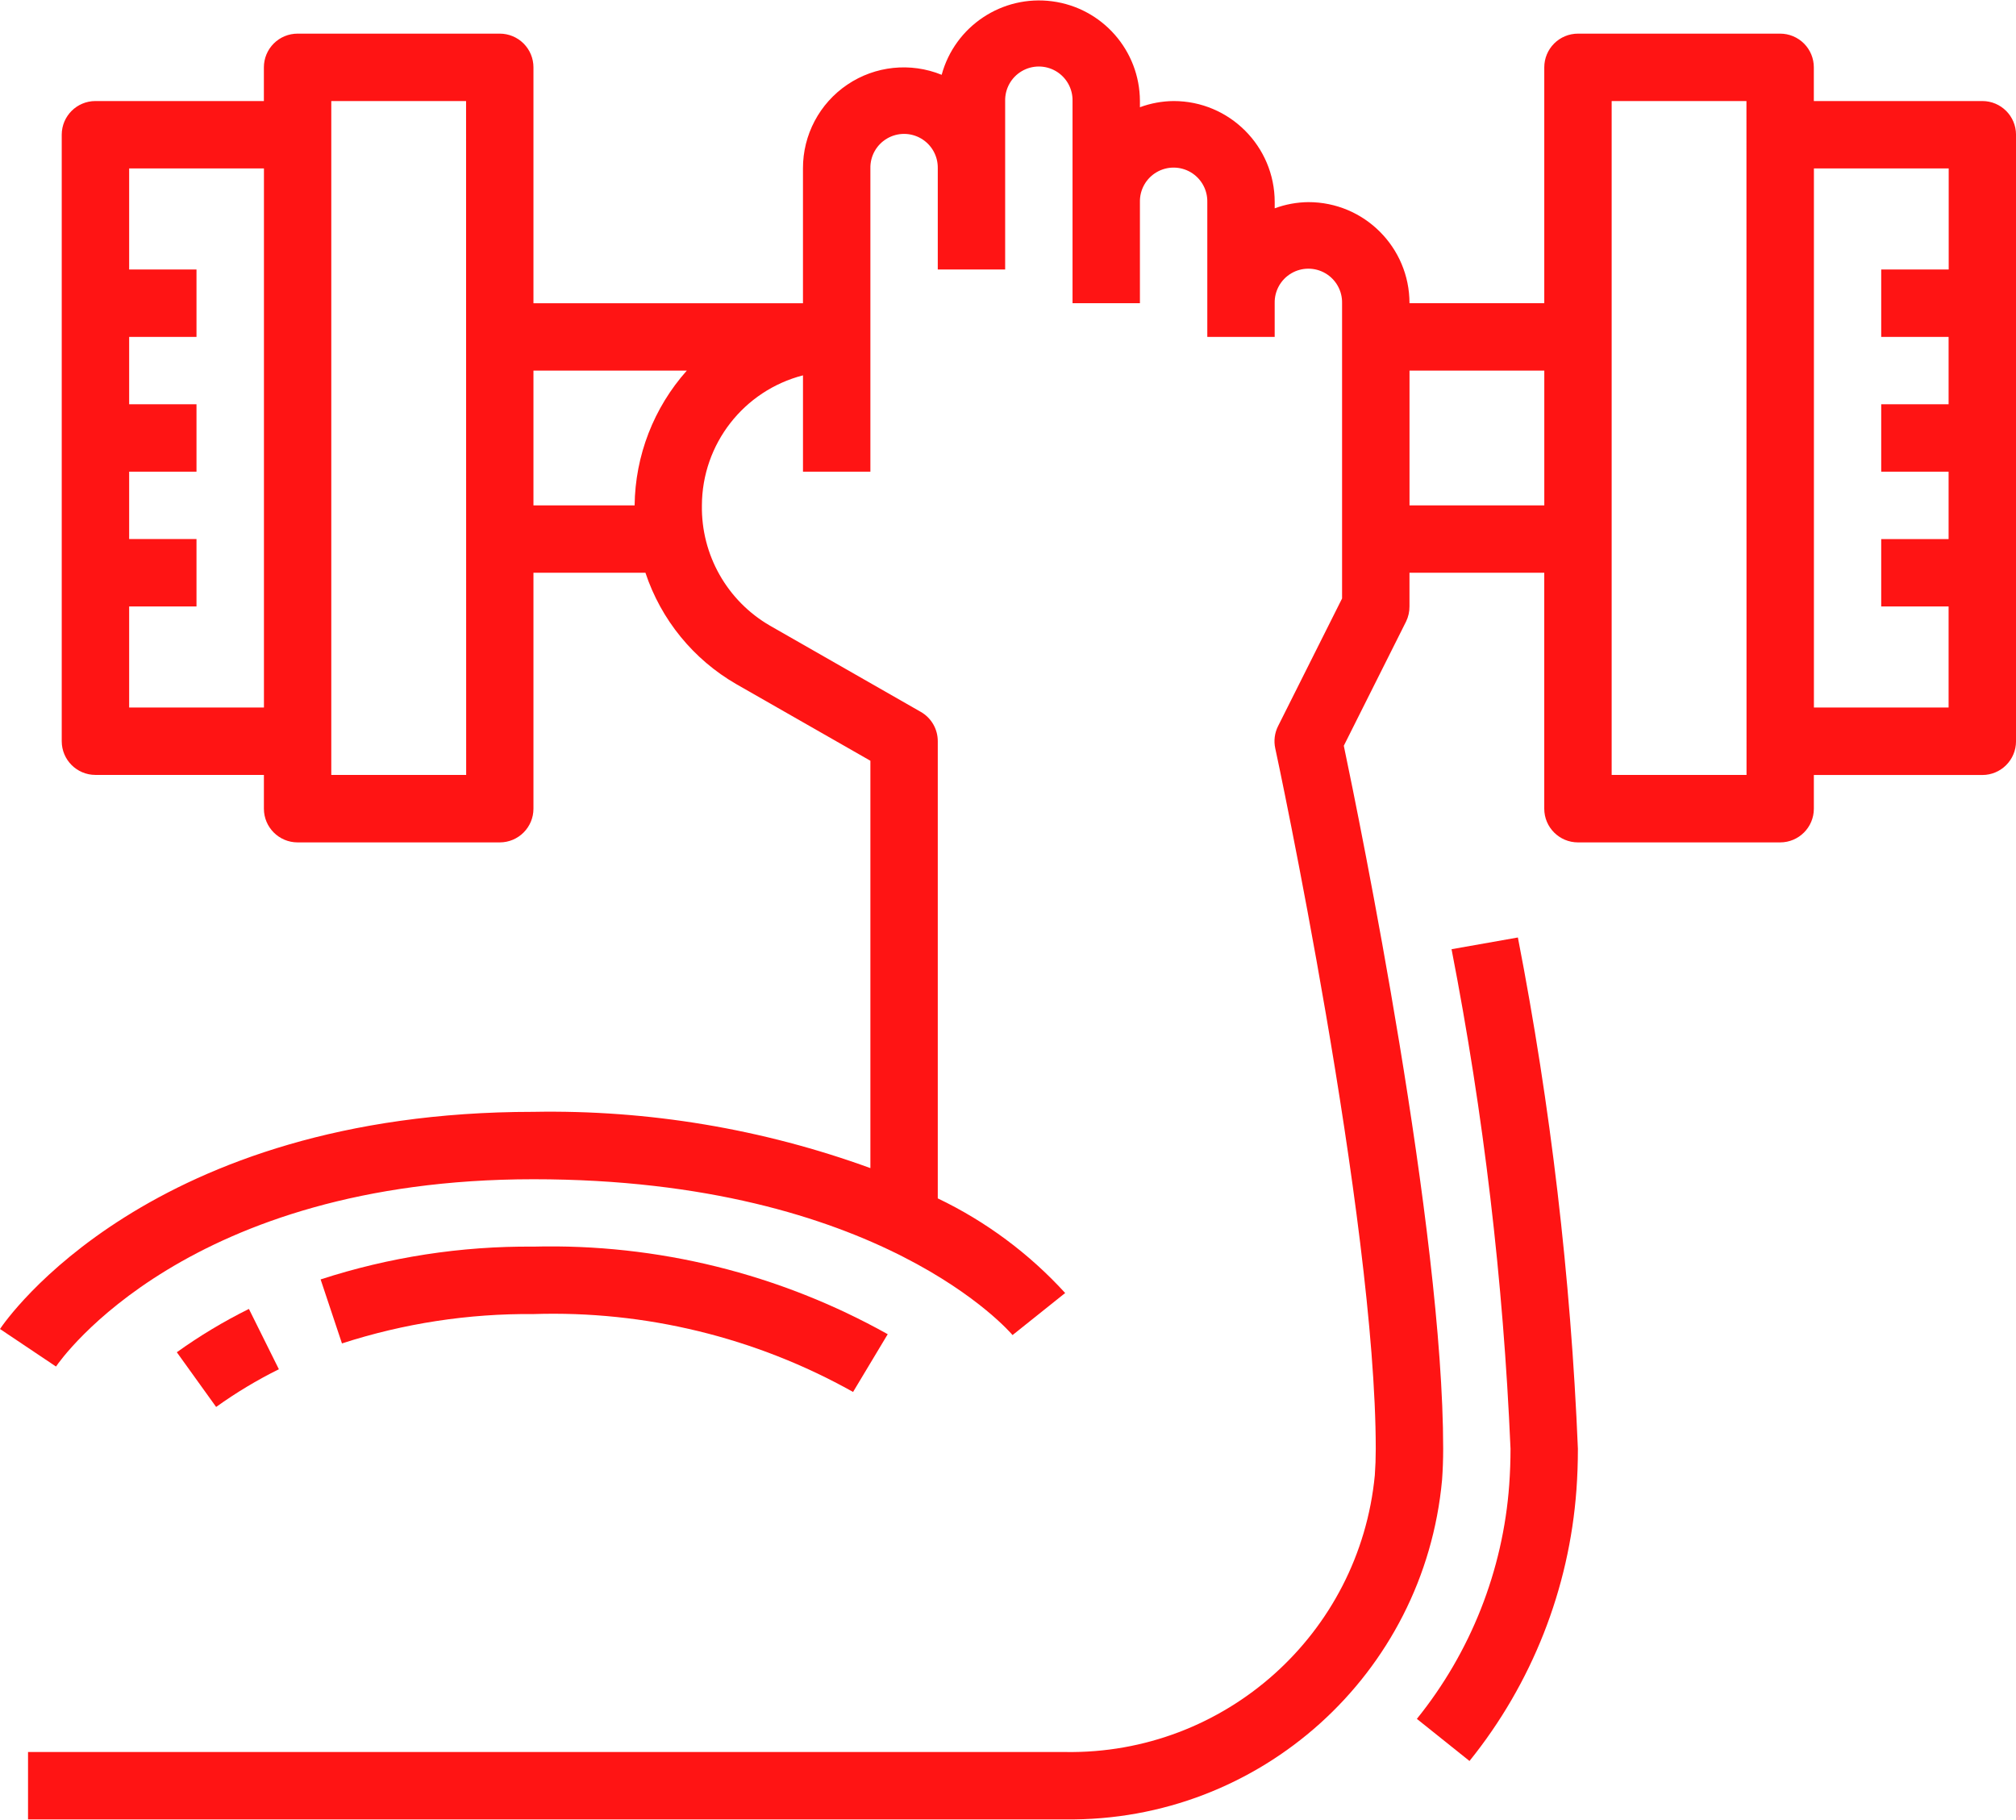
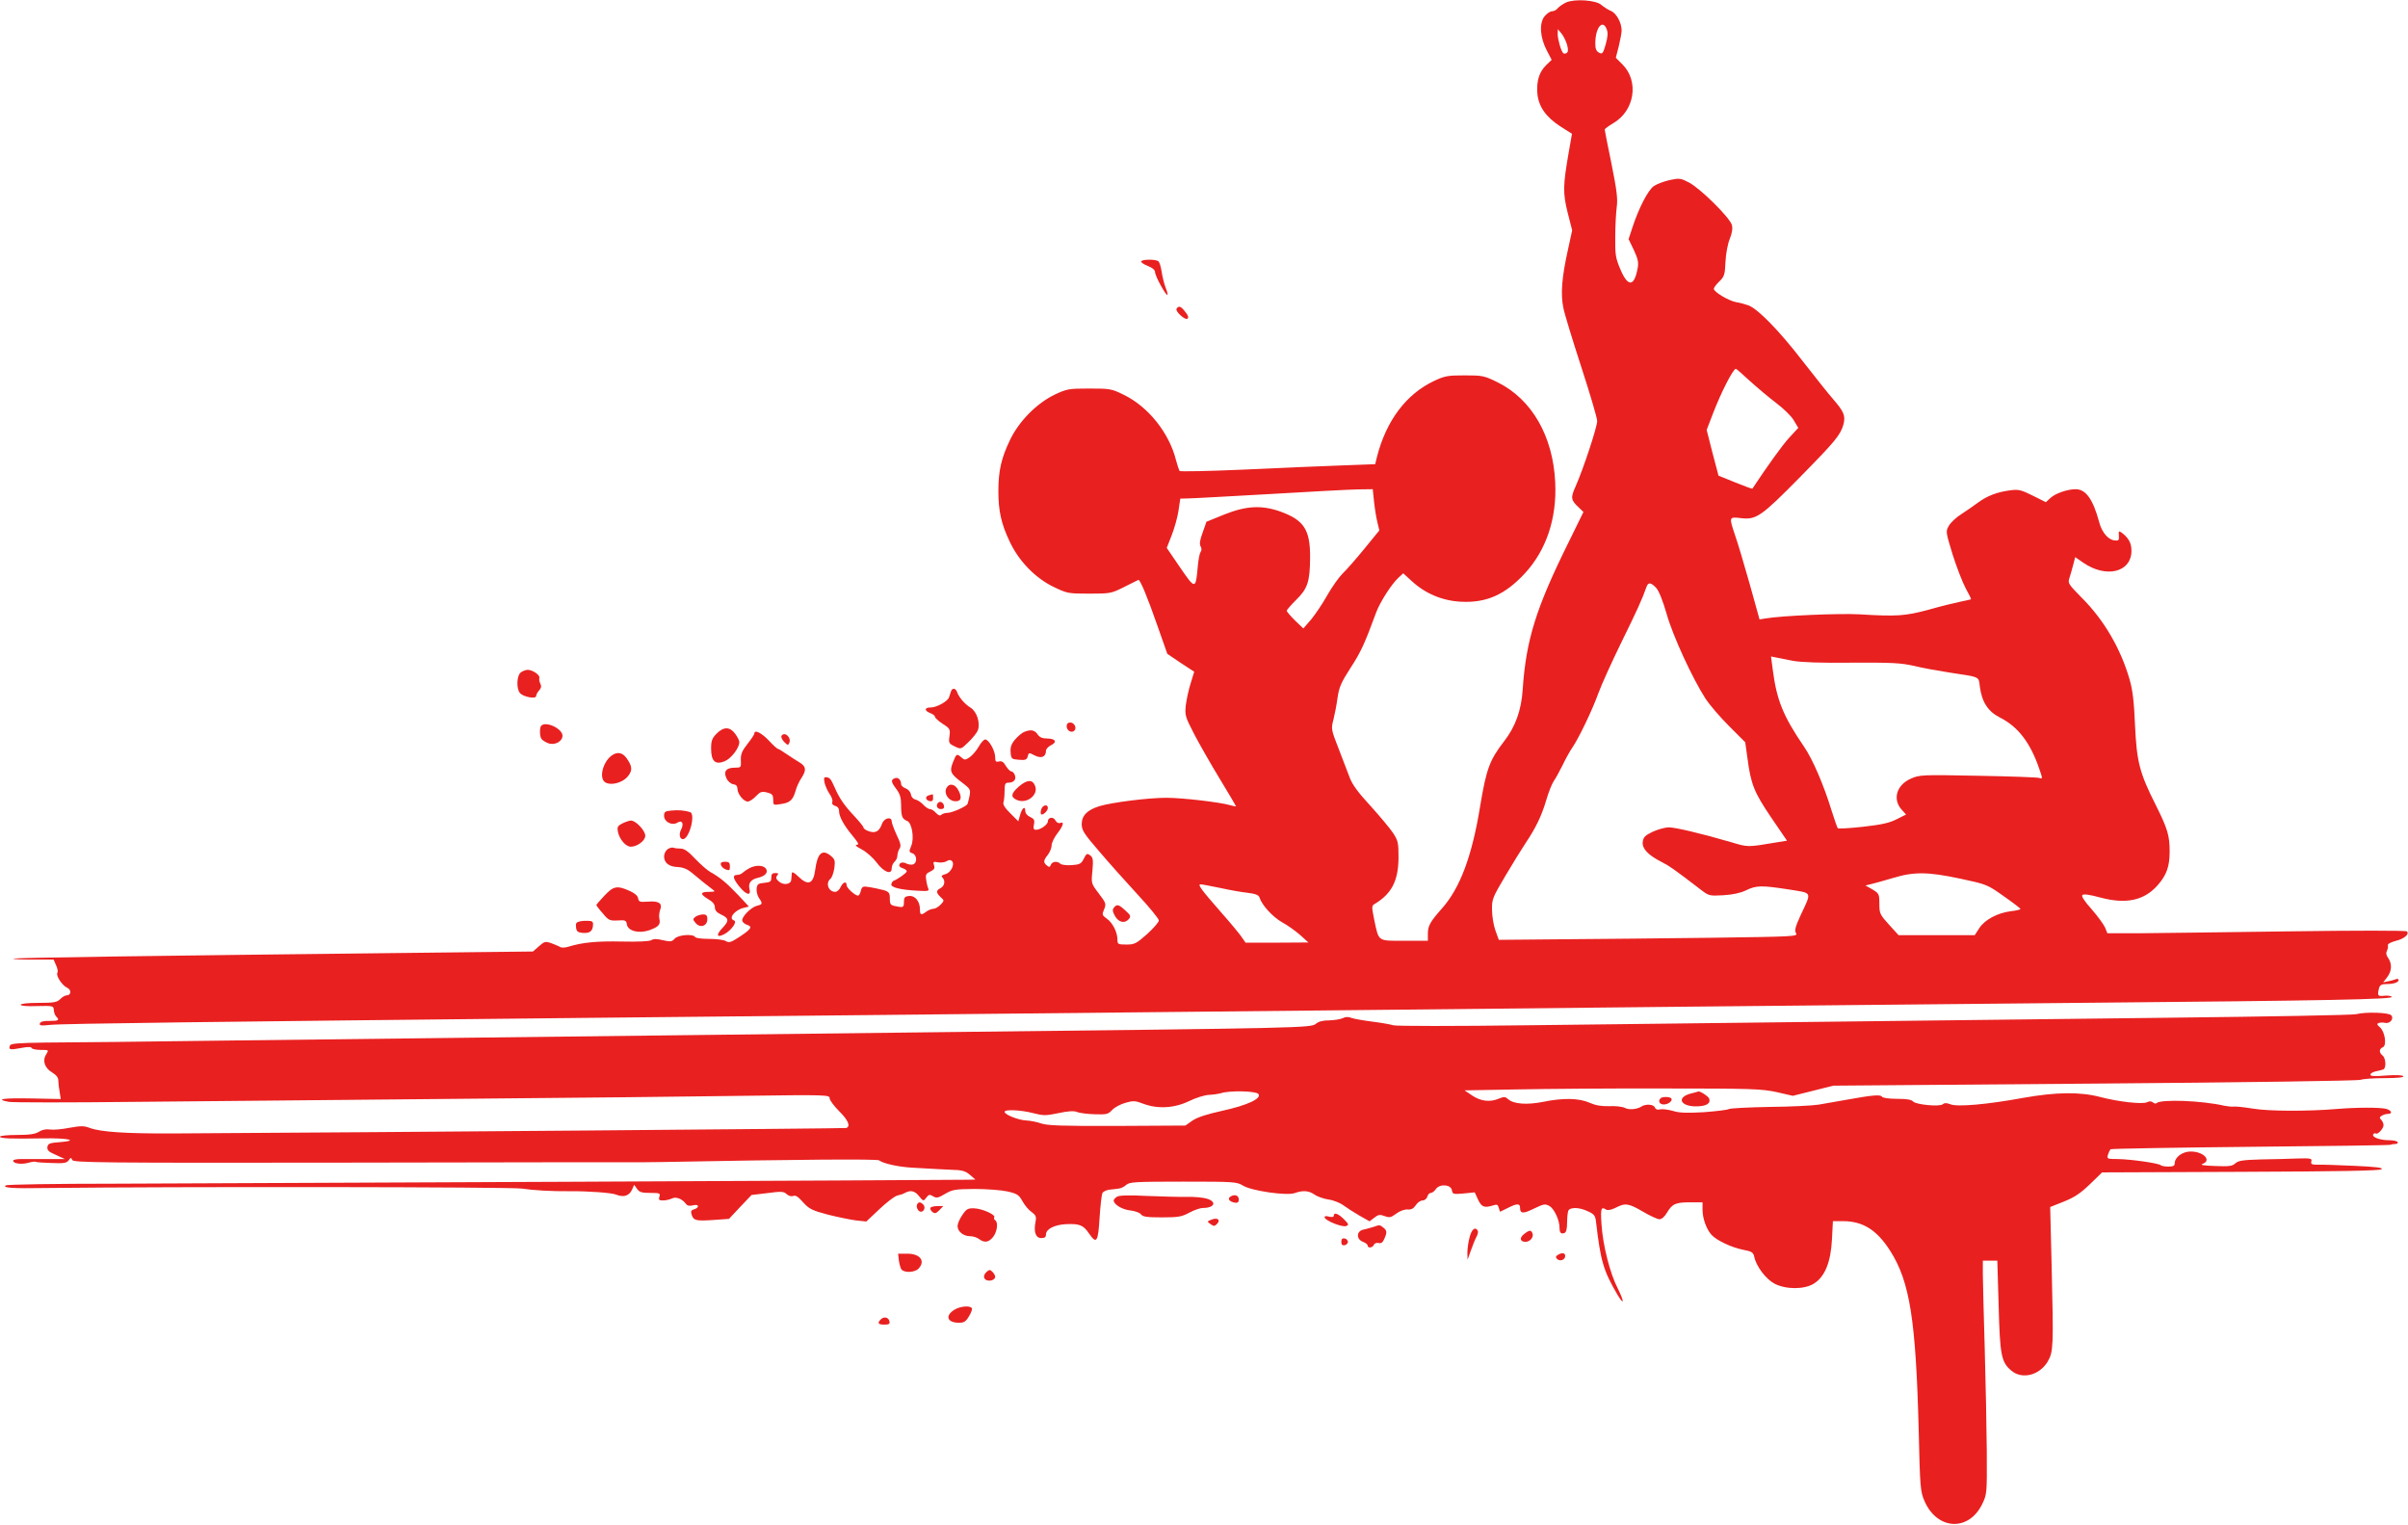
- <svg xmlns="http://www.w3.org/2000/svg" id="https:_www.flaticon.com_free-icon_muscle_1813361_term_fitness_20gym_page_3_position_28" data-name="https://www.flaticon.com/free-icon/muscle_1813361#term=fitness%20gym&amp;page=3&amp;position=28" width="99.898" height="90.16" viewBox="0 0 99.898 90.16">
-   <path id="Path_56" data-name="Path 56" d="M336.406,261.642l2.608,2.087a24.215,24.215,0,0,0,5.3-13.445q.072-.988.072-2.027a169.745,169.745,0,0,0-2.974-25.336l-3.287.581a167.082,167.082,0,0,1,2.922,24.754c0,.609-.022,1.2-.064,1.786A20.884,20.884,0,0,1,336.406,261.642Zm0,0" transform="translate(-266.197 -176.465)" fill="#ff1414" />
-   <path id="Path_57" data-name="Path 57" d="M98.228,5.333H89.88V3.663a1.669,1.669,0,0,0-1.67-1.67H78.193a1.669,1.669,0,0,0-1.67,1.67V15.351H69.844a5.009,5.009,0,0,0-5.009-5.009,4.948,4.948,0,0,0-1.67.307v-.307a5.009,5.009,0,0,0-5.009-5.009,4.948,4.948,0,0,0-1.67.307V5.333a5,5,0,0,0-9.824-1.3,4.992,4.992,0,0,0-6.873,4.642v6.679H26.434V3.663a1.669,1.669,0,0,0-1.67-1.67H14.746a1.669,1.669,0,0,0-1.67,1.67v1.67H4.728A1.669,1.669,0,0,0,3.059,7V37.056a1.67,1.67,0,0,0,1.67,1.67h8.348V40.4a1.67,1.67,0,0,0,1.67,1.67H24.764a1.67,1.67,0,0,0,1.67-1.67V28.708h5.549a10.022,10.022,0,0,0,4.508,5.523l6.639,3.793V58.21a46.338,46.338,0,0,0-16.7-2.788C7.4,55.422.292,65.743,0,66.183l2.775,1.86c.257-.379,6.513-9.281,23.659-9.281,17.211,0,23.684,7.651,23.74,7.722L52.782,64.4a20.569,20.569,0,0,0-6.313-4.69V37.056a1.669,1.669,0,0,0-.835-1.45l-7.48-4.276a6.759,6.759,0,0,1-3.373-5.962,6.679,6.679,0,0,1,5.009-6.442V23.7H43.13V8.672a1.67,1.67,0,1,1,3.339,0v5.009h3.339V5.333a1.67,1.67,0,1,1,3.339,0V15.351h3.339V10.342a1.67,1.67,0,1,1,3.339,0v6.679h3.339v-1.67a1.67,1.67,0,1,1,3.339,0V29.983l-3.172,6.326a1.664,1.664,0,0,0-.139,1.1c.058.233,4.98,23.337,4.98,34.714q0,.668-.046,1.305A15.166,15.166,0,0,1,52.789,87.145H1.389v3.339h51.4a18.514,18.514,0,0,0,18.669-16.82q.055-.753.055-1.546c0-10.845-4.137-31.086-4.924-34.837l3.087-6.158a1.677,1.677,0,0,0,.167-.746v-1.67h6.679V40.4a1.67,1.67,0,0,0,1.67,1.67H88.211a1.67,1.67,0,0,0,1.67-1.67v-1.67h8.348a1.67,1.67,0,0,0,1.67-1.67V7A1.669,1.669,0,0,0,98.228,5.333ZM6.4,35.387V30.378H9.737V27.038H6.4V23.7H9.737V20.36H6.4V17.021H9.737V13.681H6.4V8.672h6.679V35.387Zm16.7,3.339H16.416V5.333h6.679ZM26.434,18.69h7.6a10.21,10.21,0,0,0-2.587,6.679H26.434Zm43.411,6.679V18.69h6.679v6.679Zm16.7,13.357H79.862V5.333h6.679Zm3.339-3.339V8.672h6.679v5.009H93.219v3.339h3.339V20.36H93.219V23.7h3.339v3.339H93.219v3.339h3.339v5.009Zm0,0" transform="translate(0 -0.326)" fill="#ff1414" />
-   <path id="Path_58" data-name="Path 58" d="M102.506,303.476l1.717-2.861a34.193,34.193,0,0,0-17.555-4.34A33.224,33.224,0,0,0,76.121,297.9l1.058,3.172a29.891,29.891,0,0,1,9.489-1.455A30.42,30.42,0,0,1,102.506,303.476Zm0,0" transform="translate(-60.234 -234.5)" fill="#ff1414" />
-   <path id="Path_59" data-name="Path 59" d="M45.556,311.1a25.82,25.82,0,0,0-3.572,2.147l1.948,2.711a22.4,22.4,0,0,1,3.109-1.869Zm0,0" transform="translate(-33.222 -246.238)" fill="#ff1414" />
+ <svg xmlns="http://www.w3.org/2000/svg" version="1.0" width="1280pt" height="810pt" viewBox="0 0 1280 810" preserveAspectRatio="xMidYMid meet">
+   <g transform="translate(0,810) scale(0.1,-0.1)" fill="#e92020" stroke="none">
+     <path d="M8325 8087 c-17 -8 -36 -21 -44 -30 -7 -10 -22 -17 -31 -17 -10 0 -28 -12 -40 -27 -29 -37 -24 -112 12 -181 l26 -50 -29 -28 c-37 -36 -52 -84 -47 -150 6 -70 45 -126 124 -177 l60 -38 -17 -97 c-31 -178 -32 -217 -6 -322 l24 -94 -23 -106 c-32 -144 -39 -233 -24 -305 6 -33 50 -175 96 -317 46 -141 84 -270 84 -286 0 -31 -74 -256 -116 -350 -26 -58 -24 -70 19 -110 l24 -23 -77 -157 c-176 -355 -228 -523 -246 -787 -7 -110 -39 -198 -99 -275 -77 -100 -94 -146 -127 -344 -43 -266 -107 -436 -203 -544 -63 -71 -75 -93 -75 -134 l0 -38 -125 0 c-144 0 -135 -6 -160 111 -14 69 -14 75 1 84 91 54 127 123 128 246 0 80 -2 90 -29 132 -17 25 -71 90 -121 145 -64 69 -96 113 -109 148 -10 27 -37 96 -59 154 -40 102 -41 107 -28 155 7 28 17 80 22 117 8 56 19 81 70 160 54 83 74 127 134 290 20 56 83 154 119 187 l26 24 46 -42 c72 -66 162 -104 261 -109 135 -7 234 37 339 150 114 123 171 292 162 483 -11 246 -124 443 -306 533 -71 35 -80 37 -175 37 -92 0 -107 -3 -166 -31 -146 -70 -251 -210 -300 -400 l-10 -41 -187 -7 c-104 -4 -336 -13 -517 -22 -181 -8 -332 -11 -336 -7 -3 5 -12 31 -19 58 -36 144 -147 283 -276 346 -67 33 -74 34 -185 34 -109 0 -119 -2 -183 -32 -96 -46 -192 -143 -239 -243 -46 -96 -61 -164 -61 -270 0 -105 15 -174 60 -268 48 -103 134 -192 231 -240 75 -36 78 -37 192 -37 112 0 117 1 185 35 39 19 72 36 76 38 9 4 49 -93 103 -248 l51 -145 71 -48 72 -47 -19 -62 c-11 -34 -22 -87 -26 -118 -5 -52 -2 -61 44 -150 27 -52 88 -159 136 -238 48 -79 87 -145 87 -147 0 -2 -15 1 -32 6 -56 16 -255 39 -338 39 -95 0 -287 -24 -354 -44 -66 -20 -96 -50 -96 -96 0 -33 12 -51 94 -146 51 -60 143 -163 204 -229 61 -66 112 -128 112 -137 0 -9 -28 -41 -62 -72 -58 -51 -67 -56 -110 -56 -45 0 -48 2 -48 25 0 40 -25 90 -56 112 -26 19 -27 22 -15 50 12 29 10 34 -28 84 -41 54 -41 54 -34 122 5 59 3 69 -12 81 -17 12 -20 10 -34 -18 -14 -27 -21 -31 -65 -34 -27 -2 -54 2 -59 7 -16 16 -44 13 -51 -5 -5 -13 -9 -14 -21 -4 -20 16 -19 27 5 57 11 14 20 37 20 50 0 14 14 42 30 63 32 41 39 66 15 56 -9 -3 -19 3 -25 14 -11 21 -40 17 -40 -6 0 -16 -39 -44 -62 -44 -14 0 -16 6 -12 28 5 23 1 30 -20 40 -16 7 -26 20 -26 32 0 30 -18 15 -28 -23 l-9 -32 -42 42 c-29 28 -41 48 -37 59 3 8 6 36 6 60 0 35 3 44 18 44 30 0 45 16 37 39 -3 11 -12 21 -19 21 -6 0 -19 13 -29 29 -12 21 -22 28 -37 24 -17 -4 -20 0 -20 23 0 34 -34 94 -53 94 -7 0 -23 -17 -35 -39 -12 -21 -34 -46 -48 -56 -23 -15 -27 -15 -43 -1 -25 22 -27 21 -45 -24 -20 -50 -14 -63 48 -109 43 -33 46 -37 40 -70 -4 -20 -9 -39 -11 -44 -8 -14 -82 -47 -106 -47 -12 0 -28 -5 -33 -10 -7 -7 -16 -4 -29 10 -10 11 -24 20 -32 20 -8 0 -24 11 -36 24 -12 13 -31 25 -42 27 -12 3 -21 14 -23 27 -2 13 -14 27 -28 32 -13 5 -24 15 -24 22 0 23 -16 39 -33 32 -23 -8 -21 -20 8 -58 19 -26 25 -45 25 -87 0 -58 6 -72 32 -82 25 -9 39 -91 22 -132 -13 -31 -12 -34 6 -40 24 -8 27 -50 4 -59 -8 -3 -24 -1 -35 4 -20 11 -39 6 -39 -10 0 -5 9 -12 20 -15 11 -3 20 -11 20 -16 0 -8 -49 -43 -72 -51 -3 -2 -8 -9 -10 -17 -4 -17 46 -30 140 -35 56 -3 62 -2 56 13 -4 9 -9 30 -11 47 -4 25 0 32 22 42 21 10 25 17 20 33 -6 19 -4 21 21 16 15 -3 36 0 46 6 12 8 21 8 28 1 17 -17 -5 -62 -35 -70 -19 -5 -23 -10 -16 -17 17 -17 13 -45 -9 -57 -25 -13 -25 -24 0 -48 20 -18 20 -18 0 -40 -12 -12 -29 -22 -38 -22 -10 0 -27 -7 -38 -15 -28 -21 -34 -19 -34 13 0 42 -27 74 -58 70 -22 -2 -27 -8 -27 -30 0 -31 -3 -33 -45 -24 -26 5 -30 10 -30 40 0 30 -4 36 -32 45 -18 5 -52 12 -74 16 -38 6 -42 4 -48 -19 -3 -14 -10 -26 -15 -26 -16 0 -61 41 -61 56 0 23 -19 16 -32 -11 -6 -14 -19 -25 -28 -25 -36 0 -53 46 -26 69 8 6 17 32 21 57 5 39 3 47 -17 64 -47 40 -73 17 -85 -75 -10 -74 -38 -84 -90 -33 -22 21 -33 27 -34 17 -1 -7 -2 -23 -3 -34 -1 -26 -42 -32 -67 -9 -14 13 -16 20 -8 31 9 10 7 13 -10 13 -16 0 -21 -6 -21 -24 0 -21 -5 -25 -37 -28 -33 -3 -38 -7 -41 -30 -2 -15 4 -38 12 -50 21 -30 20 -35 -11 -42 -33 -9 -84 -62 -77 -81 3 -8 14 -17 25 -20 30 -10 23 -22 -37 -62 -47 -31 -58 -35 -75 -25 -10 7 -50 12 -88 12 -39 0 -73 4 -76 10 -11 18 -90 12 -109 -9 -14 -16 -22 -17 -62 -8 -32 8 -51 8 -62 0 -11 -6 -72 -9 -157 -7 -133 3 -210 -5 -282 -27 -18 -6 -39 -7 -45 -2 -7 4 -28 13 -47 20 -32 11 -37 10 -66 -16 l-32 -28 -624 -7 c-1447 -16 -2132 -26 -2137 -31 -3 -3 44 -5 104 -5 l109 0 13 -30 c8 -16 11 -34 7 -40 -9 -15 25 -67 51 -79 25 -11 23 -41 -2 -41 -8 0 -23 -9 -34 -20 -17 -17 -33 -20 -115 -20 -56 0 -95 -4 -95 -10 0 -6 35 -9 87 -7 86 2 88 1 89 -21 1 -13 6 -28 13 -35 19 -19 13 -23 -36 -23 -31 1 -48 -4 -51 -13 -4 -12 6 -13 54 -8 59 7 888 17 2824 37 569 6 1467 15 1995 20 528 5 1415 14 1970 20 556 6 1426 15 1935 20 509 5 1434 14 2055 20 1349 12 1677 19 1669 32 -4 5 -22 8 -40 6 -35 -4 -38 0 -28 40 5 17 14 22 39 22 40 0 65 9 65 22 0 6 -8 7 -17 3 -10 -4 -29 -9 -42 -11 l-23 -5 21 27 c25 32 27 71 6 102 -11 15 -13 27 -7 39 5 10 7 23 5 29 -2 7 15 16 40 23 47 11 76 36 61 51 -5 5 -273 5 -634 0 -344 -5 -700 -9 -791 -10 l-167 0 -12 30 c-7 16 -39 60 -71 97 -39 43 -56 70 -50 76 7 7 40 2 95 -13 138 -37 234 -16 306 66 47 54 63 99 63 179 0 84 -11 121 -74 247 -86 170 -101 229 -110 423 -5 125 -13 190 -29 244 -47 164 -137 318 -257 437 -67 68 -72 75 -63 101 5 15 14 47 20 70 l11 42 42 -29 c122 -85 257 -52 257 63 0 41 -15 68 -52 96 -15 11 -17 9 -15 -16 2 -24 -1 -28 -23 -25 -33 3 -67 42 -81 95 -33 123 -71 177 -126 177 -43 0 -107 -22 -133 -46 l-25 -23 -70 35 c-62 31 -76 34 -120 28 -69 -9 -121 -29 -169 -64 -23 -17 -63 -45 -91 -63 -27 -17 -57 -45 -66 -62 -17 -29 -16 -33 20 -151 21 -66 52 -147 69 -179 18 -32 31 -59 29 -60 -1 -1 -27 -7 -57 -13 -30 -6 -107 -25 -170 -43 -124 -33 -168 -36 -365 -24 -108 6 -415 -7 -501 -22 l-31 -5 -52 187 c-29 102 -63 218 -77 257 -34 102 -35 102 32 94 80 -9 107 10 310 216 191 194 217 226 233 282 12 46 3 68 -56 136 -22 25 -94 115 -160 200 -125 162 -238 278 -289 297 -16 6 -45 14 -65 17 -39 7 -119 54 -119 71 0 6 13 24 29 39 27 26 30 36 33 105 2 42 12 96 23 122 12 30 16 55 11 73 -9 38 -169 196 -228 226 -44 23 -51 24 -103 13 -30 -7 -68 -21 -84 -32 -31 -22 -80 -117 -113 -218 l-21 -64 28 -58 c22 -48 26 -66 20 -97 -18 -98 -51 -101 -91 -7 -26 61 -29 78 -28 173 0 58 4 130 8 160 6 44 0 90 -28 230 -20 96 -36 178 -36 182 0 3 20 18 45 33 114 66 139 223 49 313 l-35 35 16 62 c8 34 15 71 15 83 0 41 -28 92 -57 104 -15 6 -38 21 -51 32 -29 26 -142 33 -187 13z m216 -143 c7 -20 5 -41 -6 -81 -14 -48 -18 -52 -35 -43 -15 8 -20 21 -20 49 0 84 39 132 61 75z m-211 -82 c7 -27 6 -38 -3 -44 -6 -4 -15 -4 -18 0 -12 13 -29 75 -29 101 l1 26 19 -23 c11 -13 24 -40 30 -60z m973 -1788 c40 -36 103 -89 140 -117 37 -28 79 -68 92 -91 l24 -40 -48 -52 c-37 -40 -115 -149 -196 -271 -1 -2 -42 13 -91 33 l-89 36 -32 121 -31 122 33 86 c44 115 108 239 122 239 3 0 37 -30 76 -66z m-1999 -641 c4 -38 12 -87 18 -110 l10 -42 -80 -98 c-44 -54 -96 -113 -116 -132 -19 -19 -56 -71 -81 -115 -25 -45 -64 -102 -86 -129 l-41 -47 -44 42 c-24 24 -44 47 -44 52 0 5 22 30 49 57 62 60 74 98 75 224 1 150 -32 201 -160 247 -97 34 -180 30 -295 -16 l-96 -39 -20 -57 c-15 -40 -18 -61 -11 -74 6 -11 6 -22 0 -29 -5 -7 -12 -41 -15 -77 -11 -124 -13 -124 -94 -6 l-71 104 25 64 c14 35 31 93 37 131 l10 67 41 1 c22 0 216 11 430 23 215 13 427 24 471 25 l81 1 7 -67z m1500 -458 c14 -15 35 -68 55 -137 33 -118 138 -345 208 -453 22 -33 78 -98 125 -145 l85 -85 12 -86 c18 -138 36 -181 126 -314 l84 -123 -62 -10 c-148 -25 -145 -25 -235 2 -161 47 -297 79 -333 79 -19 -1 -57 -11 -85 -24 -41 -20 -49 -29 -52 -55 -3 -35 29 -69 102 -106 38 -19 64 -37 201 -142 49 -38 50 -38 125 -34 51 3 92 12 121 26 55 27 83 27 226 5 130 -21 124 -9 65 -136 -29 -63 -34 -82 -25 -97 11 -17 -8 -18 -455 -24 -257 -3 -615 -7 -796 -8 l-329 -3 -18 50 c-10 28 -18 77 -18 110 -1 56 3 65 71 180 39 66 88 145 108 175 53 79 85 144 110 230 12 41 30 86 40 100 10 14 31 53 48 87 16 34 39 74 50 90 33 47 108 203 138 288 16 44 71 166 122 270 82 167 110 227 135 298 9 24 24 21 51 -8z m726 -387 c43 -8 151 -12 314 -10 211 1 260 -1 330 -17 44 -11 128 -26 186 -35 170 -26 157 -20 164 -75 11 -82 43 -132 106 -164 97 -49 162 -133 210 -273 18 -52 18 -55 2 -49 -9 4 -157 9 -327 12 -298 6 -312 5 -357 -15 -78 -34 -100 -112 -47 -168 l21 -23 -50 -25 c-39 -20 -81 -29 -179 -40 -70 -8 -131 -11 -134 -8 -3 4 -18 46 -33 94 -41 134 -100 272 -146 339 -112 164 -146 248 -167 412 l-9 68 25 -5 c14 -3 55 -11 91 -18z m891 -1158 c139 -30 143 -31 230 -93 49 -34 89 -65 89 -68 0 -3 -23 -9 -52 -12 -70 -9 -138 -45 -167 -90 l-24 -37 -203 0 -202 0 -51 56 c-48 53 -51 59 -51 110 0 52 -2 56 -37 77 l-37 21 29 7 c17 4 68 18 115 32 114 35 187 34 361 -3z m-3936 -49 c50 -11 116 -23 147 -26 42 -5 59 -12 63 -25 13 -41 69 -102 119 -131 30 -16 74 -48 98 -69 l43 -39 -167 -1 -167 0 -23 33 c-12 17 -60 75 -106 127 -106 121 -128 150 -110 150 8 0 54 -9 103 -19z" />
+     <path d="M6066 6711 c-3 -4 12 -15 34 -24 26 -10 40 -22 40 -34 0 -20 59 -128 66 -120 2 2 -2 19 -10 38 -7 19 -17 57 -21 84 -4 28 -12 53 -18 57 -17 11 -85 10 -91 -1z" />
+     <path d="M6254 6459 c-8 -13 44 -61 57 -53 10 6 5 19 -19 47 -17 20 -28 22 -38 6z" />
+     <path d="M2768 4526 c-21 -16 -24 -84 -5 -108 16 -22 87 -35 87 -17 0 7 7 20 16 30 11 12 13 23 6 36 -5 10 -7 23 -5 30 5 15 -36 43 -62 43 -11 0 -28 -7 -37 -14z" />
+     <path d="M5055 4425 c-3 -8 -7 -22 -10 -30 -6 -22 -66 -55 -97 -55 -35 0 -36 -17 -3 -30 14 -5 25 -14 25 -20 0 -5 18 -22 41 -37 39 -25 41 -29 36 -66 -5 -35 -3 -39 28 -54 33 -16 33 -16 73 23 23 22 45 50 50 63 14 39 -6 100 -39 120 -30 18 -62 55 -72 84 -8 21 -26 22 -32 2z" />
+     <path d="M5670 4240 c0 -23 26 -38 41 -23 14 14 0 43 -22 43 -12 0 -19 -7 -19 -20z" />
+     <path d="M2877 4243 c-9 -9 -9 -55 1 -70 4 -6 20 -17 36 -23 34 -13 76 9 76 40 0 37 -88 79 -113 53z" />
+     <path d="M3809 4201 c-24 -25 -29 -38 -29 -79 0 -68 22 -88 72 -68 35 15 78 71 78 102 0 8 -10 28 -22 44 -28 38 -61 39 -99 1z" />
+     <path d="M5444 4210 c-11 -4 -33 -23 -48 -40 -21 -25 -26 -41 -24 -69 3 -34 5 -36 44 -39 35 -3 42 0 47 18 5 21 7 21 37 5 35 -18 60 -8 60 25 0 9 12 22 26 29 35 16 25 36 -19 36 -27 0 -41 6 -52 23 -17 23 -36 26 -71 12z" />
+     <path d="M4010 4202 c0 -5 -16 -30 -37 -56 -29 -37 -36 -55 -35 -86 2 -39 1 -40 -32 -40 -46 0 -62 -20 -44 -57 7 -16 23 -29 36 -31 15 -2 22 -10 22 -25 1 -28 33 -67 55 -67 9 0 29 13 43 28 24 25 31 27 60 20 27 -7 32 -13 32 -38 0 -30 0 -30 43 -23 47 7 62 21 77 73 5 19 19 49 30 65 27 41 25 61 -7 81 -16 9 -47 30 -70 45 -23 16 -44 29 -48 29 -4 0 -26 20 -49 45 -38 40 -76 59 -76 37z" />
+     <path d="M4154 4189 c-3 -6 3 -20 14 -32 19 -19 22 -19 28 -4 11 29 -26 61 -42 36z" />
+     <path d="M3252 4085 c-49 -35 -70 -125 -33 -144 31 -17 89 -1 117 31 27 33 26 54 -5 98 -22 31 -49 36 -79 15z" />
+     <path d="M4383 3940 c4 -17 16 -44 27 -60 11 -15 18 -35 14 -43 -3 -9 3 -16 15 -20 13 -3 21 -13 21 -27 0 -30 26 -77 72 -132 32 -39 36 -48 21 -48 -10 -1 1 -11 27 -24 25 -13 60 -44 79 -69 38 -52 81 -69 81 -32 0 12 7 28 15 35 8 7 15 21 15 31 0 11 5 28 11 38 10 14 7 29 -15 74 -14 31 -26 63 -26 71 0 28 -40 19 -51 -11 -15 -42 -35 -53 -70 -41 -16 5 -29 14 -29 20 0 5 -23 33 -51 63 -49 52 -77 92 -100 145 -22 49 -26 55 -44 59 -15 2 -17 -2 -12 -29z" />
+     <path d="M5415 3919 c-41 -36 -44 -55 -11 -70 54 -25 120 28 97 77 -14 33 -43 30 -86 -7z" />
+     <path d="M5031 3912 c-15 -27 9 -66 42 -70 35 -4 43 17 22 57 -18 35 -49 41 -64 13z" />
+     <path d="M4937 3873 c-22 -6 -17 -27 6 -31 12 -2 17 3 17 17 0 12 -1 20 -2 20 -2 -1 -11 -3 -21 -6z" />
+     <path d="M4987 3834 c-14 -15 -6 -34 14 -34 14 0 19 5 17 17 -3 18 -20 27 -31 17z" />
+     <path d="M5535 3799 c-4 -11 -4 -23 -1 -26 8 -9 36 17 36 33 0 22 -28 16 -35 -7z" />
+     <path d="M3568 3792 c-33 -3 -38 -7 -38 -28 0 -32 42 -54 71 -36 25 16 36 -6 19 -38 -12 -23 -7 -50 10 -50 34 0 69 135 38 144 -28 9 -65 12 -100 8z" />
+     <path d="M3307 3723 c-25 -13 -27 -19 -22 -46 9 -39 42 -77 68 -77 34 0 77 32 77 58 0 28 -51 82 -77 81 -10 -1 -31 -8 -46 -16z" />
+     <path d="M3548 3586 c-10 -7 -18 -24 -18 -38 0 -34 27 -55 73 -56 25 -1 49 -10 70 -27 18 -15 46 -37 62 -51 17 -13 39 -31 50 -39 19 -14 18 -14 -17 -15 -47 0 -48 -12 -3 -39 24 -14 35 -28 35 -43 0 -16 10 -28 32 -38 43 -20 45 -33 9 -71 -36 -38 -32 -55 9 -34 36 19 71 66 52 73 -32 10 2 55 51 67 l28 7 -58 62 c-60 63 -96 93 -148 122 -16 9 -52 41 -80 70 -36 39 -58 54 -77 54 -15 0 -32 2 -40 5 -7 2 -21 -2 -30 -9z" />
+     <path d="M3832 3504 c2 -9 13 -20 26 -25 19 -7 22 -5 22 16 0 20 -5 25 -26 25 -18 0 -25 -5 -22 -16z" />
+     <path d="M3982 3485 c-13 -7 -29 -18 -35 -24 -6 -6 -19 -11 -29 -11 -26 0 -22 -20 13 -63 36 -44 63 -50 53 -12 -8 31 8 52 46 60 39 9 56 30 40 50 -15 18 -56 18 -88 0z" />
+     <path d="M3213 3340 c-23 -25 -43 -47 -43 -50 0 -3 15 -23 34 -44 30 -37 37 -40 79 -38 41 3 46 0 49 -20 5 -36 63 -51 119 -32 50 18 61 30 54 61 -3 12 -1 33 4 47 14 35 -7 49 -66 44 -42 -3 -48 -1 -51 18 -2 13 -18 27 -45 39 -67 30 -86 26 -134 -25z" />
+     <path d="M5921 3276 c-9 -10 -7 -21 6 -45 20 -34 52 -41 74 -15 11 14 9 20 -19 45 -36 33 -45 35 -61 15z" />
+     <path d="M3697 3228 c-15 -12 -15 -15 1 -34 24 -28 62 -16 62 21 0 19 -5 25 -23 25 -13 0 -31 -6 -40 -12z" />
+     <path d="M3082 3203 c-18 -4 -23 -10 -20 -31 2 -22 9 -27 33 -30 38 -3 54 7 57 38 2 20 -2 25 -22 26 -14 1 -35 0 -48 -3z" />
+     <path d="M12525 2710 c-16 -5 -469 -13 -1005 -19 -1109 -13 -2384 -28 -3399 -40 -382 -5 -704 -5 -715 0 -12 4 -61 13 -109 19 -48 6 -99 15 -113 20 -17 7 -32 6 -46 -1 -12 -6 -44 -11 -72 -12 -35 0 -57 -6 -71 -18 -25 -22 -73 -23 -1940 -44 -1304 -15 -2307 -27 -3825 -45 -448 -6 -895 -11 -993 -11 -143 -2 -180 -5 -184 -16 -9 -22 0 -24 58 -13 37 7 55 7 57 0 2 -5 24 -10 48 -10 44 0 44 0 30 -23 -22 -33 -9 -73 30 -96 23 -14 34 -28 34 -43 0 -13 3 -40 7 -61 l6 -38 -157 3 c-151 3 -195 -4 -119 -18 20 -4 327 -4 682 0 355 3 1123 11 1706 16 583 5 1266 12 1517 16 444 6 458 5 458 -13 0 -10 23 -41 50 -68 49 -48 63 -82 38 -90 -10 -3 -2469 -23 -3583 -29 -248 -1 -379 8 -437 29 -31 12 -47 12 -109 1 -40 -8 -86 -12 -104 -9 -21 3 -41 -1 -58 -12 -19 -12 -49 -17 -116 -17 -50 0 -91 -4 -91 -9 0 -10 55 -12 235 -9 128 2 187 -12 85 -20 -57 -4 -65 -8 -68 -26 -2 -17 7 -26 45 -42 l48 -22 -95 0 c-52 0 -114 0 -137 0 -24 0 -43 -3 -43 -9 0 -15 44 -21 80 -11 18 5 36 8 40 5 3 -2 42 -5 84 -6 65 -3 81 0 91 14 11 16 13 16 19 2 5 -14 146 -16 1478 -14 810 2 1480 2 1488 2 8 -1 80 0 160 1 734 14 1152 17 1163 9 22 -17 103 -35 178 -39 41 -2 97 -5 124 -7 28 -1 73 -4 102 -5 39 -1 59 -8 80 -27 l28 -24 -40 -1 c-122 -2 -4069 -20 -4541 -21 -308 0 -566 -4 -573 -9 -21 -13 35 -17 209 -14 686 8 2474 6 2535 -3 57 -9 158 -15 255 -14 93 1 221 -8 245 -18 39 -16 69 -7 84 25 l12 27 15 -21 c12 -18 25 -22 70 -22 51 0 55 -2 49 -20 -5 -17 -2 -20 20 -20 14 0 35 5 46 10 21 12 55 -1 75 -28 7 -10 19 -13 37 -8 17 4 27 2 27 -5 0 -6 -9 -13 -20 -16 -16 -4 -19 -11 -14 -27 10 -33 23 -36 114 -30 l85 6 60 64 60 63 84 10 c74 10 87 9 102 -5 11 -10 25 -14 36 -10 12 5 27 -5 52 -34 32 -35 47 -43 130 -65 52 -13 119 -27 150 -31 l56 -6 70 66 c39 37 81 69 95 72 14 3 33 9 42 15 30 15 51 10 74 -19 22 -27 23 -27 38 -7 13 17 18 18 36 7 18 -11 27 -9 64 13 39 23 53 25 157 26 63 0 141 -6 173 -13 53 -12 62 -18 81 -52 12 -22 34 -48 49 -58 23 -17 26 -25 20 -54 -10 -53 2 -84 31 -84 18 0 25 5 25 19 0 29 45 52 108 55 70 3 91 -5 121 -50 40 -58 48 -46 56 84 4 64 11 123 15 131 4 8 21 16 36 18 16 2 39 4 50 6 12 1 31 10 41 20 18 15 47 17 303 17 270 0 284 -1 317 -21 45 -28 231 -55 275 -40 45 16 75 13 106 -8 15 -11 48 -22 73 -26 25 -3 61 -17 80 -31 19 -14 58 -39 86 -55 l53 -30 25 19 c21 17 30 18 55 9 26 -10 34 -8 62 13 19 14 44 23 60 22 20 -2 32 5 44 23 9 14 25 25 36 25 11 0 22 9 25 20 3 11 11 20 19 20 7 0 19 9 27 21 21 29 81 24 85 -8 3 -19 7 -21 62 -16 l59 6 18 -39 c19 -40 34 -45 81 -30 19 6 24 4 29 -13 3 -12 6 -21 7 -21 1 0 19 9 41 20 49 25 65 25 65 1 0 -32 16 -33 75 -4 52 25 58 26 82 13 25 -15 53 -75 53 -116 0 -26 8 -34 26 -27 9 3 14 21 14 53 0 27 3 55 6 64 8 21 58 21 105 -2 33 -15 39 -22 43 -57 24 -206 39 -258 112 -383 38 -64 40 -44 4 29 -42 81 -80 231 -87 342 -6 85 -2 96 25 78 8 -5 28 -1 50 10 51 27 69 24 146 -21 37 -22 77 -40 87 -40 12 0 28 14 40 35 28 47 46 55 123 55 l66 0 0 -40 c0 -45 21 -104 48 -133 26 -29 106 -67 167 -79 47 -9 55 -14 60 -38 11 -51 62 -118 107 -142 61 -32 159 -32 210 0 58 36 90 114 96 235 l5 97 52 0 c107 0 181 -46 252 -157 105 -164 137 -368 152 -953 7 -307 9 -328 31 -378 67 -154 234 -163 306 -17 26 54 26 55 25 282 -1 125 -6 372 -11 548 -5 176 -10 353 -10 393 l0 72 38 0 39 0 7 -240 c7 -264 14 -300 68 -345 57 -48 150 -24 193 49 30 52 31 78 21 496 l-8 325 73 29 c57 23 88 44 138 92 l65 63 737 3 c526 2 741 6 749 14 8 8 -31 13 -147 18 -87 4 -174 7 -195 6 -30 0 -35 3 -32 17 5 16 -2 18 -73 16 -43 -2 -130 -4 -194 -5 -96 -3 -121 -6 -137 -21 -16 -15 -34 -17 -108 -14 -61 2 -82 6 -66 11 50 19 5 66 -63 66 -44 0 -85 -30 -85 -63 0 -13 -9 -17 -33 -17 -19 0 -37 3 -41 7 -11 11 -160 32 -229 33 -56 0 -58 1 -52 23 4 12 10 25 14 29 3 3 339 9 746 13 407 4 742 8 744 11 2 2 13 4 23 4 11 0 16 5 13 10 -3 6 -24 10 -45 10 -48 0 -93 16 -85 31 4 6 10 8 13 5 9 -9 42 25 42 44 0 9 -6 22 -12 28 -10 10 -10 15 2 22 8 5 23 10 33 10 27 0 20 19 -10 27 -36 8 -154 8 -263 -1 -153 -13 -362 -12 -444 2 -43 7 -88 12 -100 11 -11 -2 -34 1 -51 4 -120 28 -339 36 -362 14 -3 -4 -12 -2 -19 4 -8 7 -19 7 -31 1 -24 -12 -152 2 -250 28 -107 28 -235 26 -409 -5 -191 -35 -351 -49 -386 -34 -21 8 -32 8 -41 0 -18 -14 -143 -2 -158 15 -8 10 -35 14 -85 14 -43 0 -76 5 -80 11 -7 13 -51 9 -189 -16 -49 -9 -116 -20 -149 -26 -32 -5 -149 -11 -260 -12 -111 -2 -208 -7 -215 -11 -8 -5 -68 -12 -134 -17 -91 -5 -131 -4 -165 7 -26 7 -56 11 -68 8 -14 -4 -23 0 -28 11 -6 16 -49 19 -71 4 -23 -15 -67 -19 -88 -7 -12 6 -49 11 -82 9 -44 -1 -73 4 -105 18 -56 25 -141 27 -247 5 -86 -17 -157 -12 -186 14 -16 14 -22 14 -50 3 -47 -20 -96 -14 -142 17 l-40 27 275 5 c151 3 505 6 785 5 466 0 518 -2 598 -19 l87 -20 108 27 107 27 1390 11 c793 6 1400 15 1413 20 13 5 70 9 128 9 68 0 103 4 99 10 -4 6 -38 8 -91 4 -59 -5 -84 -4 -84 4 0 7 12 14 28 18 15 3 33 7 40 10 17 5 15 59 -3 74 -20 16 -19 36 1 44 23 9 11 85 -16 107 -15 13 -17 18 -6 22 8 3 23 3 33 1 26 -7 50 21 34 40 -13 15 -135 19 -186 6z m-5836 -424 c20 -24 -60 -61 -194 -90 -81 -18 -131 -34 -157 -52 l-37 -26 -363 -2 c-293 -1 -371 2 -403 13 -22 8 -58 15 -80 16 -42 2 -115 31 -115 46 0 14 87 10 152 -7 54 -14 67 -14 134 0 52 11 81 13 100 6 14 -6 57 -11 94 -12 62 -2 71 0 92 23 13 14 45 31 71 38 41 12 52 11 94 -5 77 -29 165 -24 244 14 36 18 83 32 105 33 21 1 50 5 64 9 45 15 186 12 199 -4z" />
+     <path d="M8987 2288 c-76 -20 -56 -68 28 -68 55 0 80 15 70 42 -5 12 -50 41 -58 37 -1 -1 -19 -6 -40 -11z" />
+     <path d="M8827 2263 c-15 -14 -6 -33 17 -33 25 0 51 22 39 33 -8 9 -48 9 -56 0z" />
+     <path d="M5938 1740 c-10 -6 -18 -15 -18 -20 0 -21 44 -48 87 -53 26 -3 52 -12 58 -21 10 -13 32 -16 111 -16 87 0 105 3 146 25 26 14 58 25 72 25 61 0 76 32 23 49 -18 6 -66 11 -107 10 -41 -1 -138 2 -215 5 -94 5 -146 3 -157 -4z" />
+     <path d="M6540 1740 c-17 -11 -5 -27 25 -32 14 -2 20 3 20 17 0 22 -22 30 -45 15z" />
+     <path d="M4876 1701 c-9 -14 4 -41 19 -41 18 0 26 25 12 39 -13 13 -24 14 -31 2z" />
+     <path d="M4946 1681 c-3 -5 1 -14 10 -22 13 -10 19 -9 37 9 l21 22 -31 0 c-18 0 -34 -4 -37 -9z" />
+     <path d="M5115 1642 c-14 -20 -25 -46 -25 -58 0 -29 31 -54 66 -54 16 0 38 -7 48 -15 29 -22 52 -18 75 11 22 28 28 78 11 89 -6 4 -8 10 -5 15 9 14 -65 47 -107 48 -33 1 -41 -3 -63 -36z" />
+     <path d="M7090 1639 c0 -7 -10 -9 -26 -5 -18 5 -25 3 -22 -6 6 -17 94 -52 114 -44 15 6 13 11 -12 36 -30 30 -54 39 -54 19z" />
+     <path d="M6440 1618 c-24 -9 -25 -10 -5 -24 17 -12 21 -12 34 1 21 21 3 36 -29 23z" />
+     <path d="M7300 1579 c-14 -4 -37 -11 -52 -14 -38 -7 -40 -51 -3 -65 14 -5 25 -14 25 -20 0 -15 27 -12 33 4 3 8 14 12 24 10 14 -4 23 2 31 21 16 35 15 45 -5 61 -20 15 -19 15 -53 3z" />
+     <path d="M7812 1525 c-7 -25 -12 -62 -12 -83 l1 -37 18 50 c10 28 23 61 30 73 7 12 9 27 6 32 -14 22 -32 7 -43 -35z" />
+     <path d="M8101 1541 c-26 -20 -21 -41 8 -41 24 0 45 25 37 45 -7 19 -16 19 -45 -4z" />
+     <path d="M7130 1500 c0 -15 5 -20 18 -18 9 2 17 10 17 18 0 8 -8 16 -17 18 -13 2 -18 -3 -18 -18z" />
+     <path d="M4778 1401 c3 -20 9 -42 14 -48 16 -19 72 -16 91 5 38 41 7 80 -63 79 l-46 0 4 -36z" />
+     <path d="M8280 1430 c-11 -7 -12 -12 -3 -21 15 -15 43 -5 43 16 0 17 -18 19 -40 5z" />
+     <path d="M5242 1338 c-16 -16 -15 -35 3 -42 20 -7 45 3 45 18 0 13 -20 36 -30 36 -3 0 -11 -5 -18 -12z" />
+     <path d="M5073 1139 c-51 -32 -38 -69 24 -69 27 0 37 6 53 33 11 17 18 37 17 42 -6 18 -61 14 -94 -6z" />
+     <path d="M4682 1088 c-20 -20 -14 -28 19 -28 24 0 30 4 27 17 -4 22 -29 28 -46 11z" />
+   </g>
</svg>
